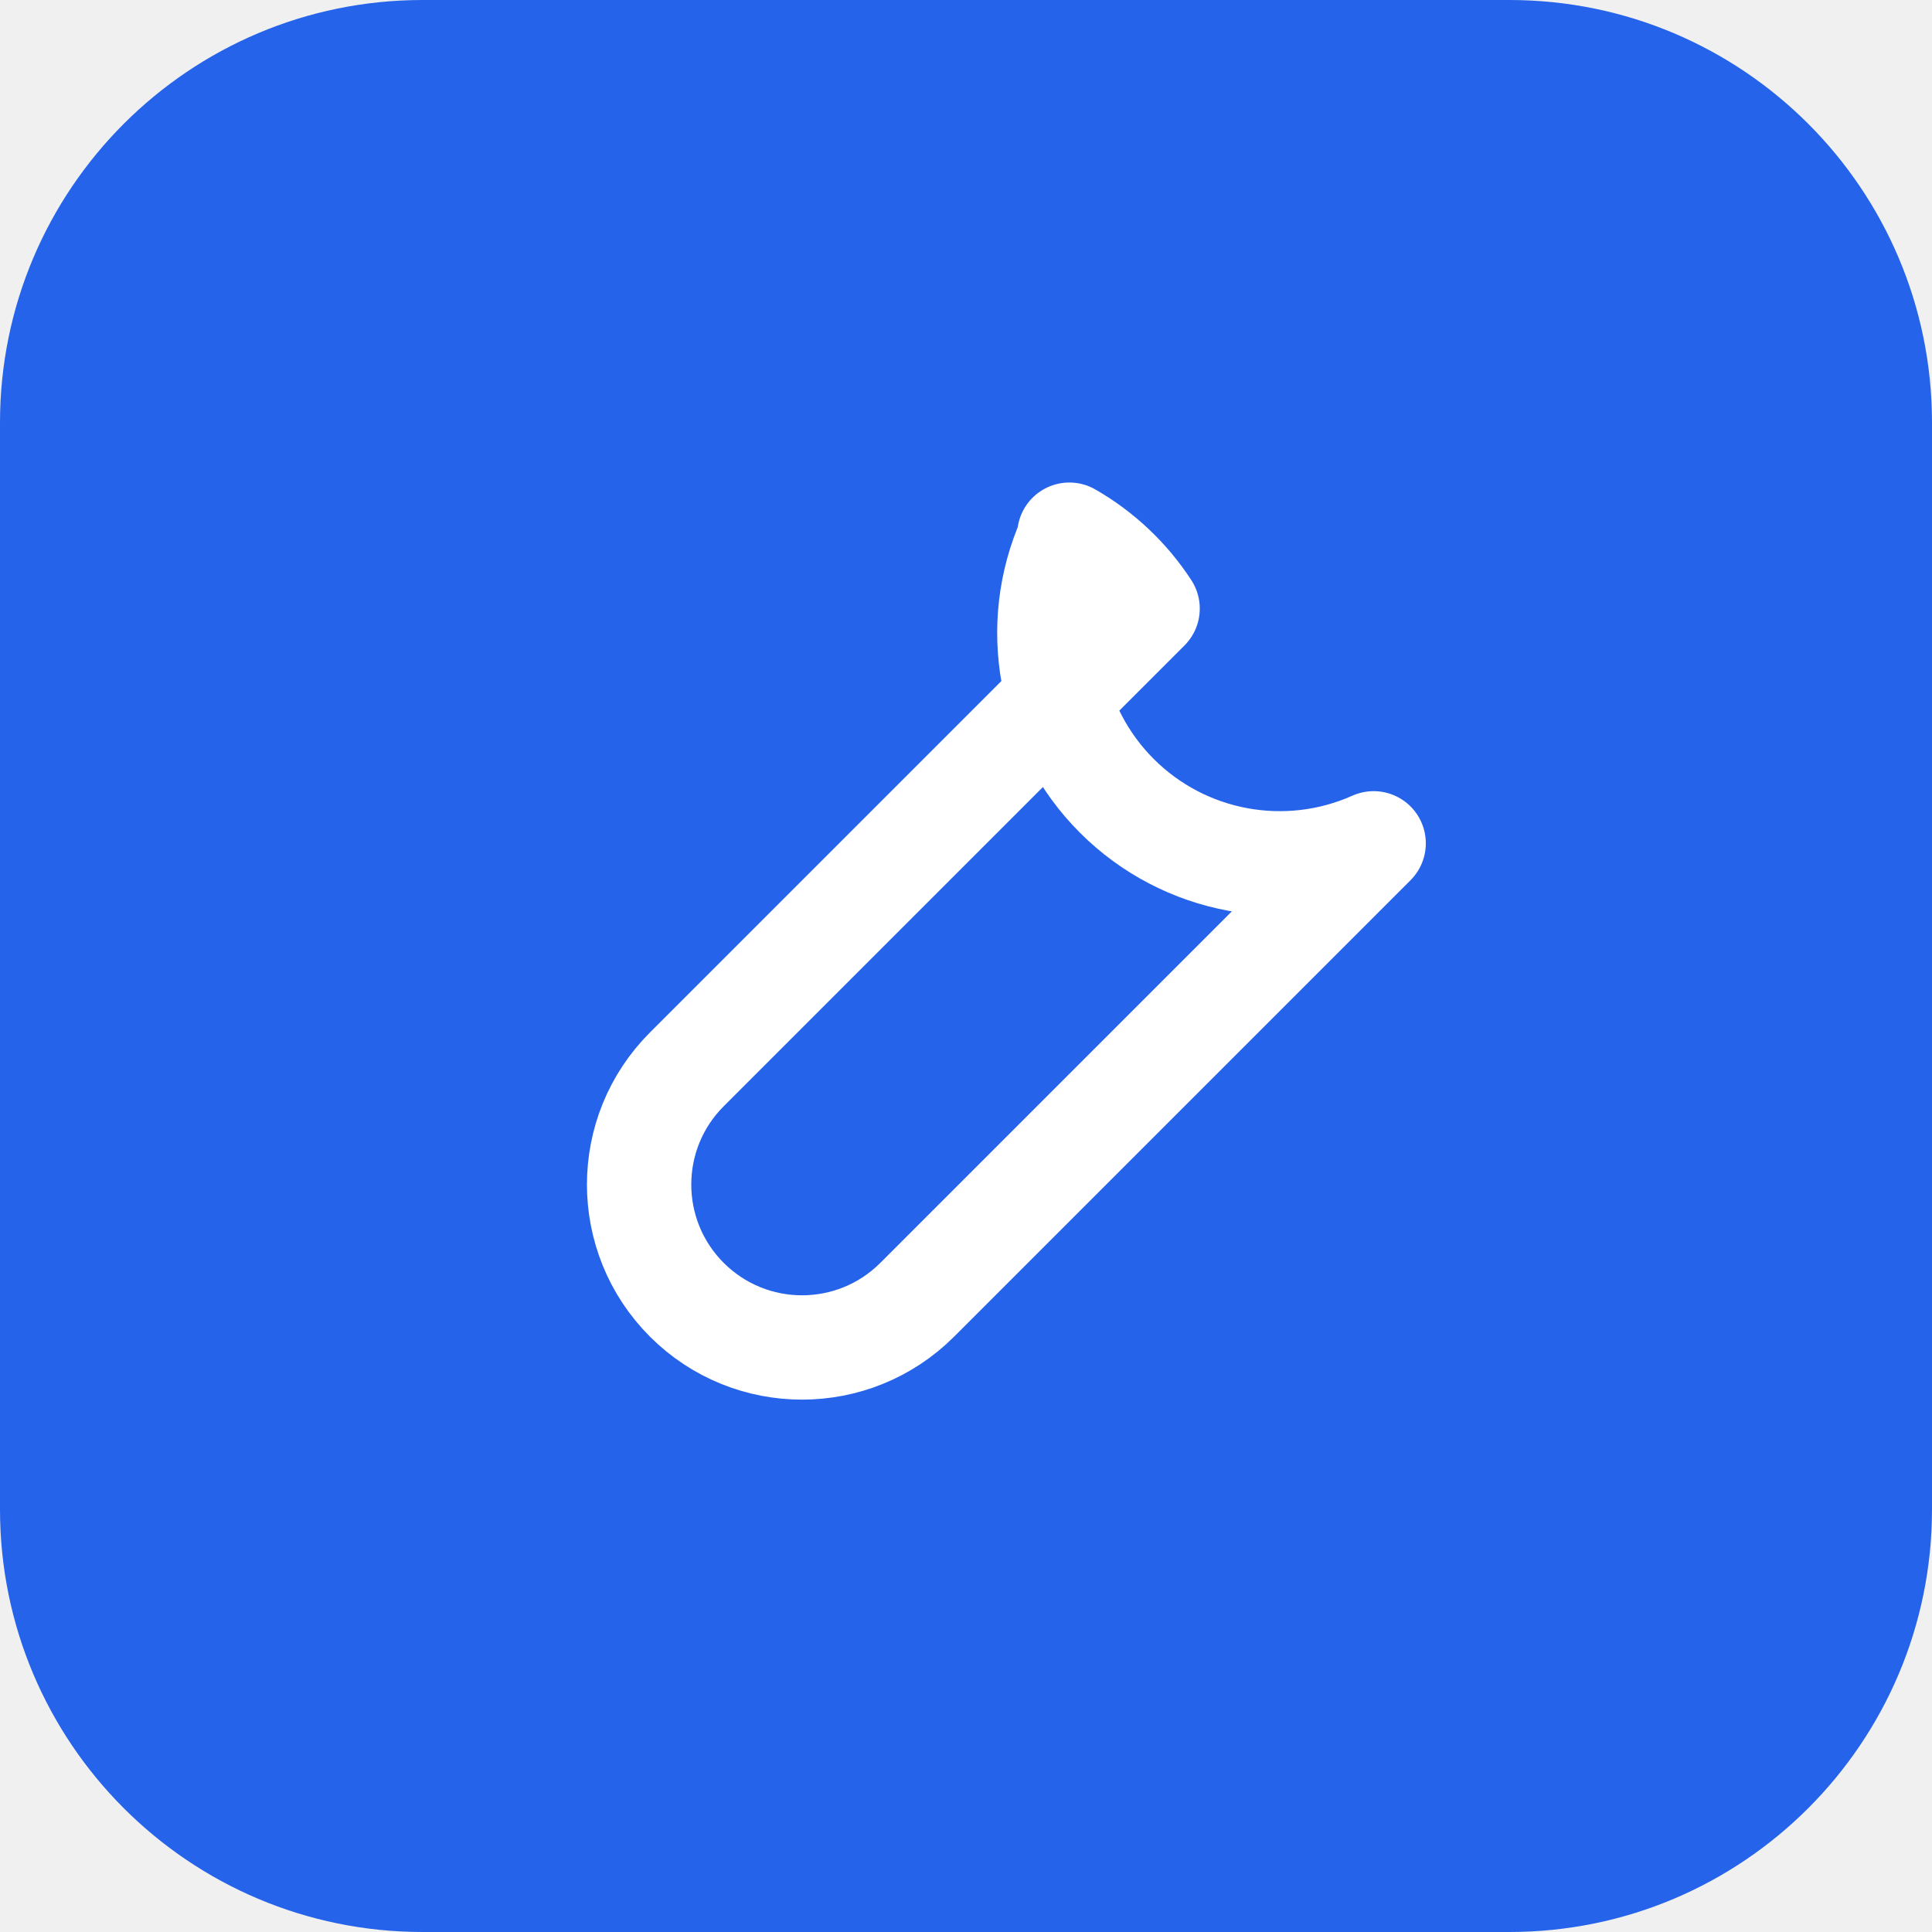
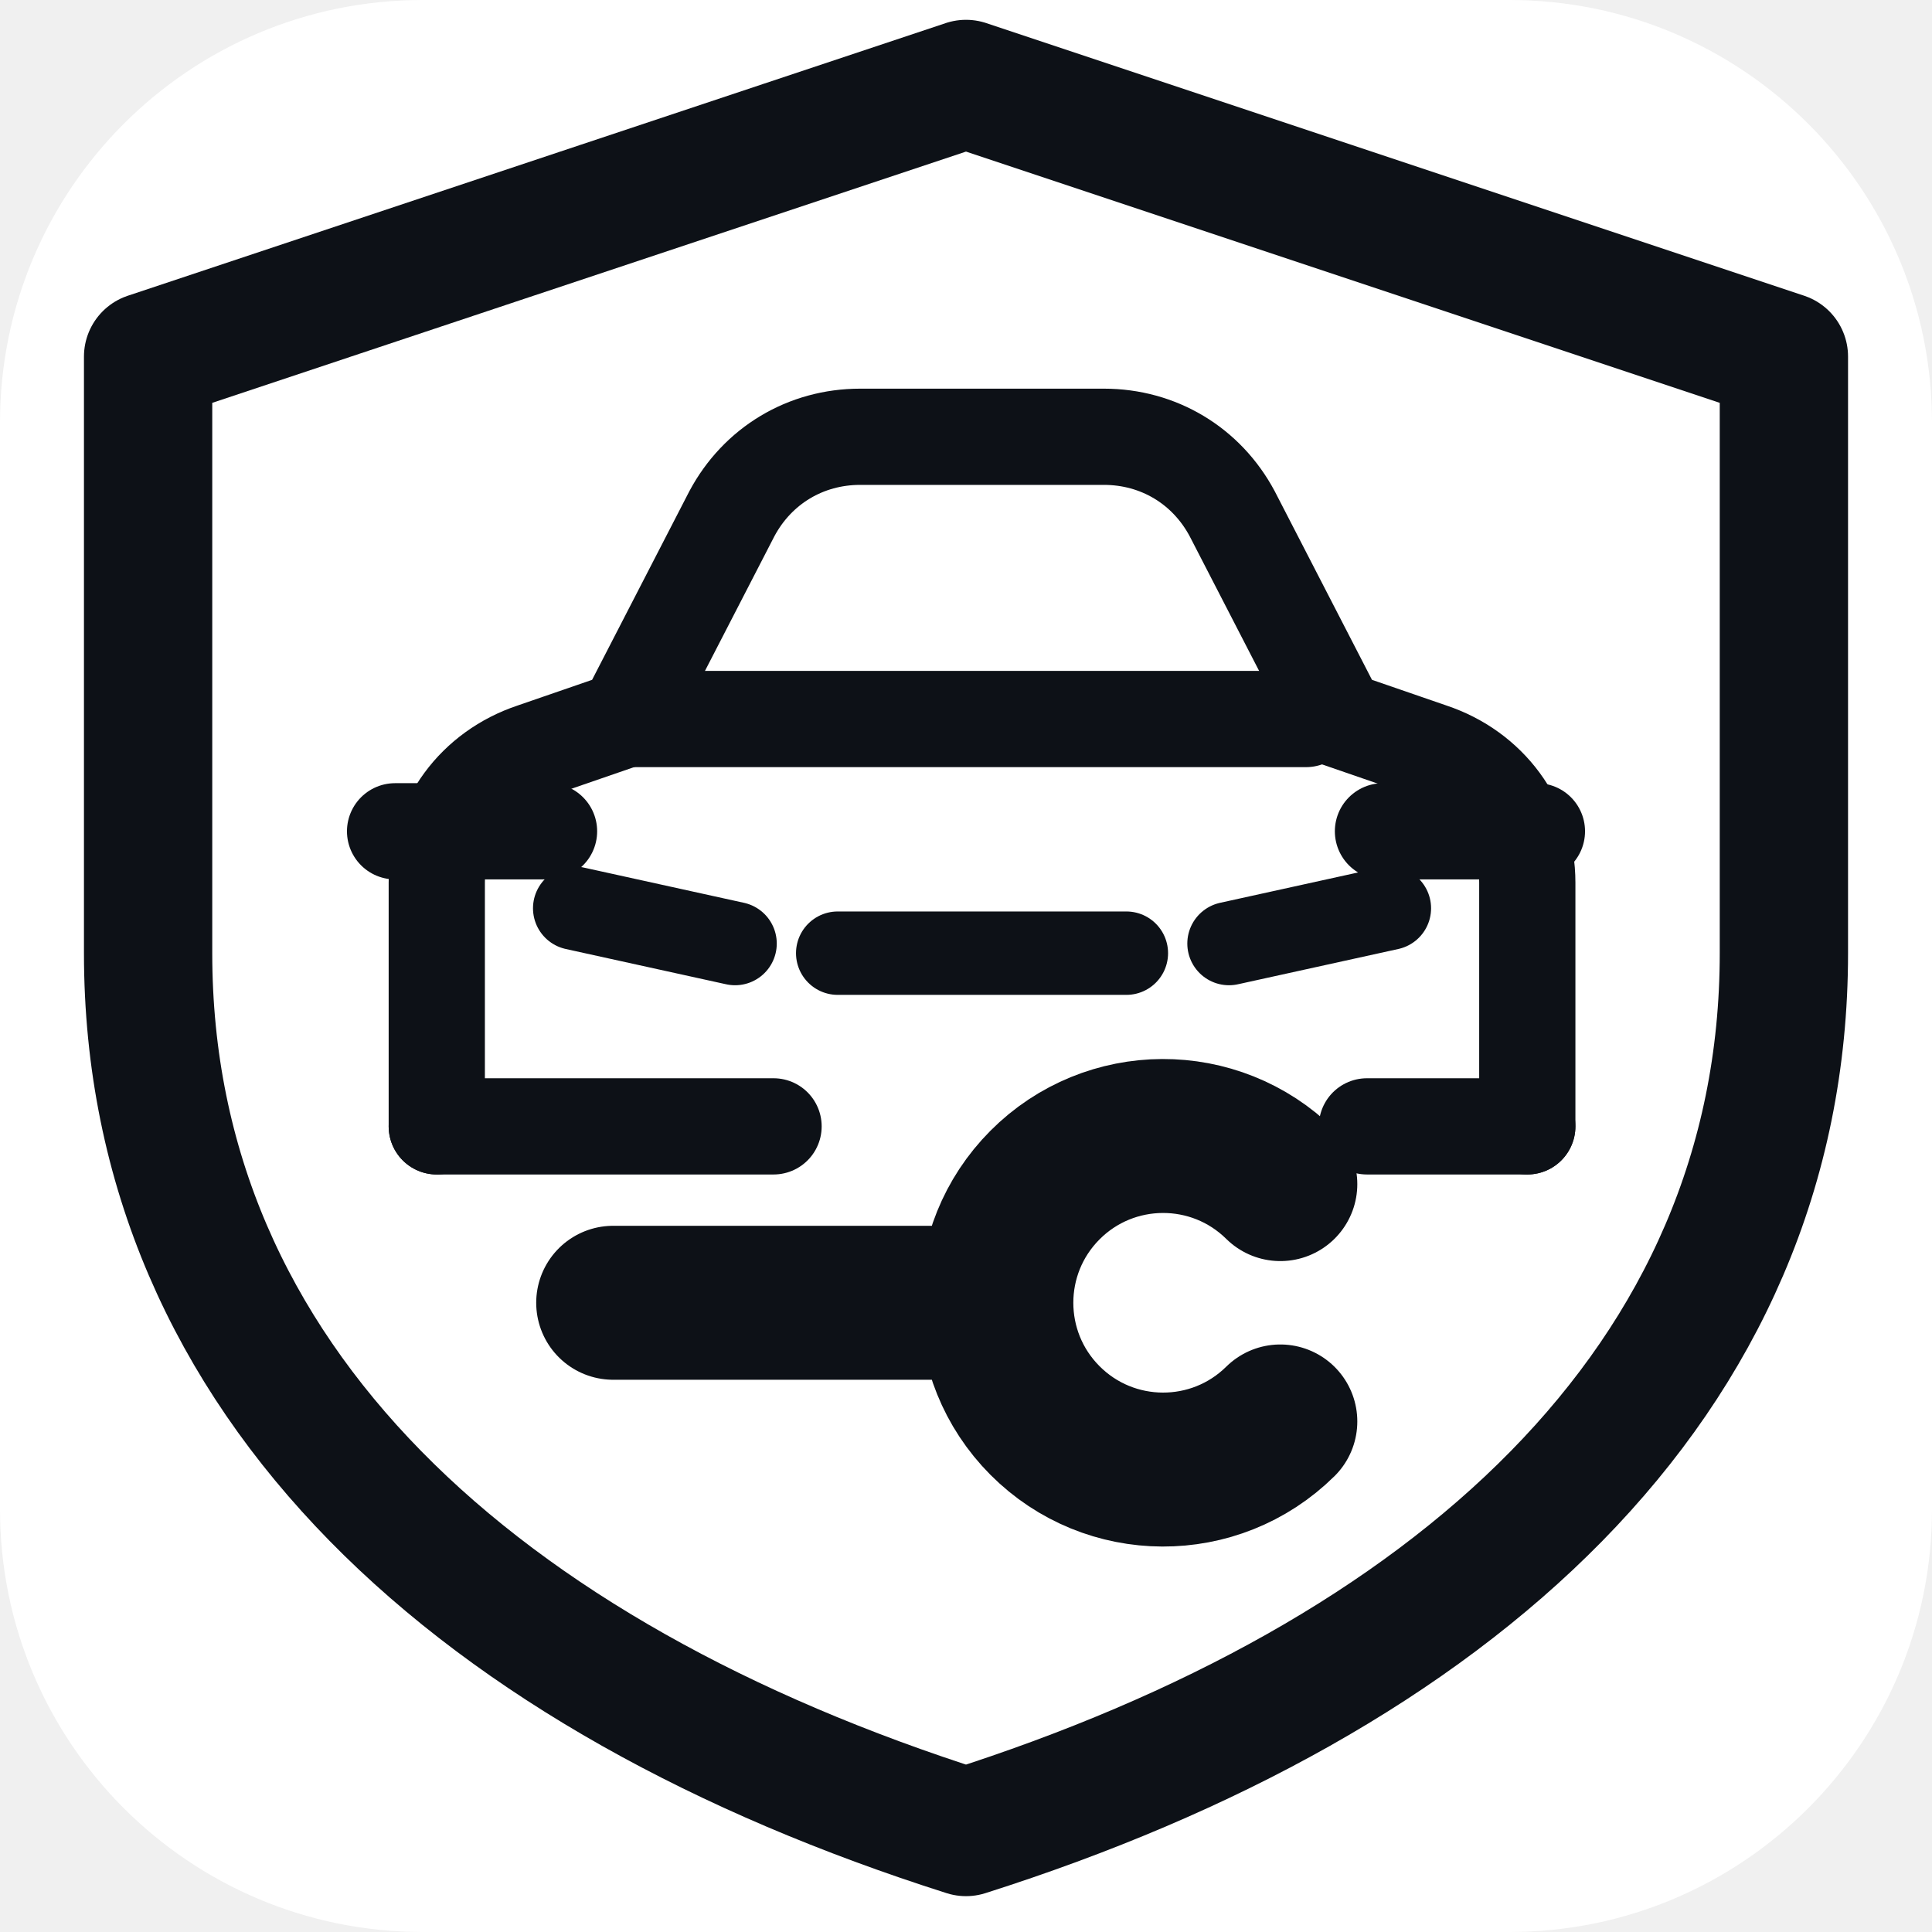
- <svg xmlns="http://www.w3.org/2000/svg" viewBox="0 0 32 32">
-   <rect width="32" height="32" rx="7" fill="#2563eb" />
-   <path d="M19.6 8.4a5.3 5.3 0 0 0 7 7l-10.5 10.5a3.7 3.7 0 0 1-5.3-5.3L21.4 10a5.3 5.3 0 0 0-1.8-1.7z" fill="none" stroke="#fff" stroke-width="2.4" stroke-linejoin="round" transform="scale(.72) translate(5 4)" />
+ <svg xmlns="http://www.w3.org/2000/svg" viewBox="0 0 64 64">
+   <rect width="64" height="64" rx="14" fill="#fff" />
+   <g transform="translate(-2 -2) scale(1.0625)">
+     <g fill="none" stroke="#0d1117" stroke-linecap="round" stroke-linejoin="round">
+       <path d="M32 4.5 57.5 13v18.6c0 13.4-10.4 22.6-25.5 27.4C16.9 54.2 6.5 45 6.5 31.6V13Z" stroke-width="4" />
+       <path d="M15.5 37v-7.6c0-1.9 1.2-3.5 3-4.1l2.9-1 3.3-6.4c.8-1.5 2.3-2.4 4-2.4h7.6c1.7 0 3.2.9 4 2.4l3.3 6.4 2.9 1c1.8.6 3 2.2 3 4.1V37" stroke-width="3" />
+       <path d="M15.5 37h10.5M49.5 37h-5" stroke-width="3" />
+       <path d="M21.4 24.3h21.2" stroke-width="3" />
+       <path d="M19.8 30.2l5 1.1M45.2 30.2l-5 1.1" stroke-width="2.6" />
+       <path d="M28 31.6h9" stroke-width="2.6" />
+       <path d="M14.2 27.8H19M49.8 27.8H45" stroke-width="3" />
+       <path d="M41.8 38.8a5.2 5.2 0 1 0 0 7.4M31 42.5H21" stroke-width="4.8" />
+     </g>
+   </g>
</svg>
